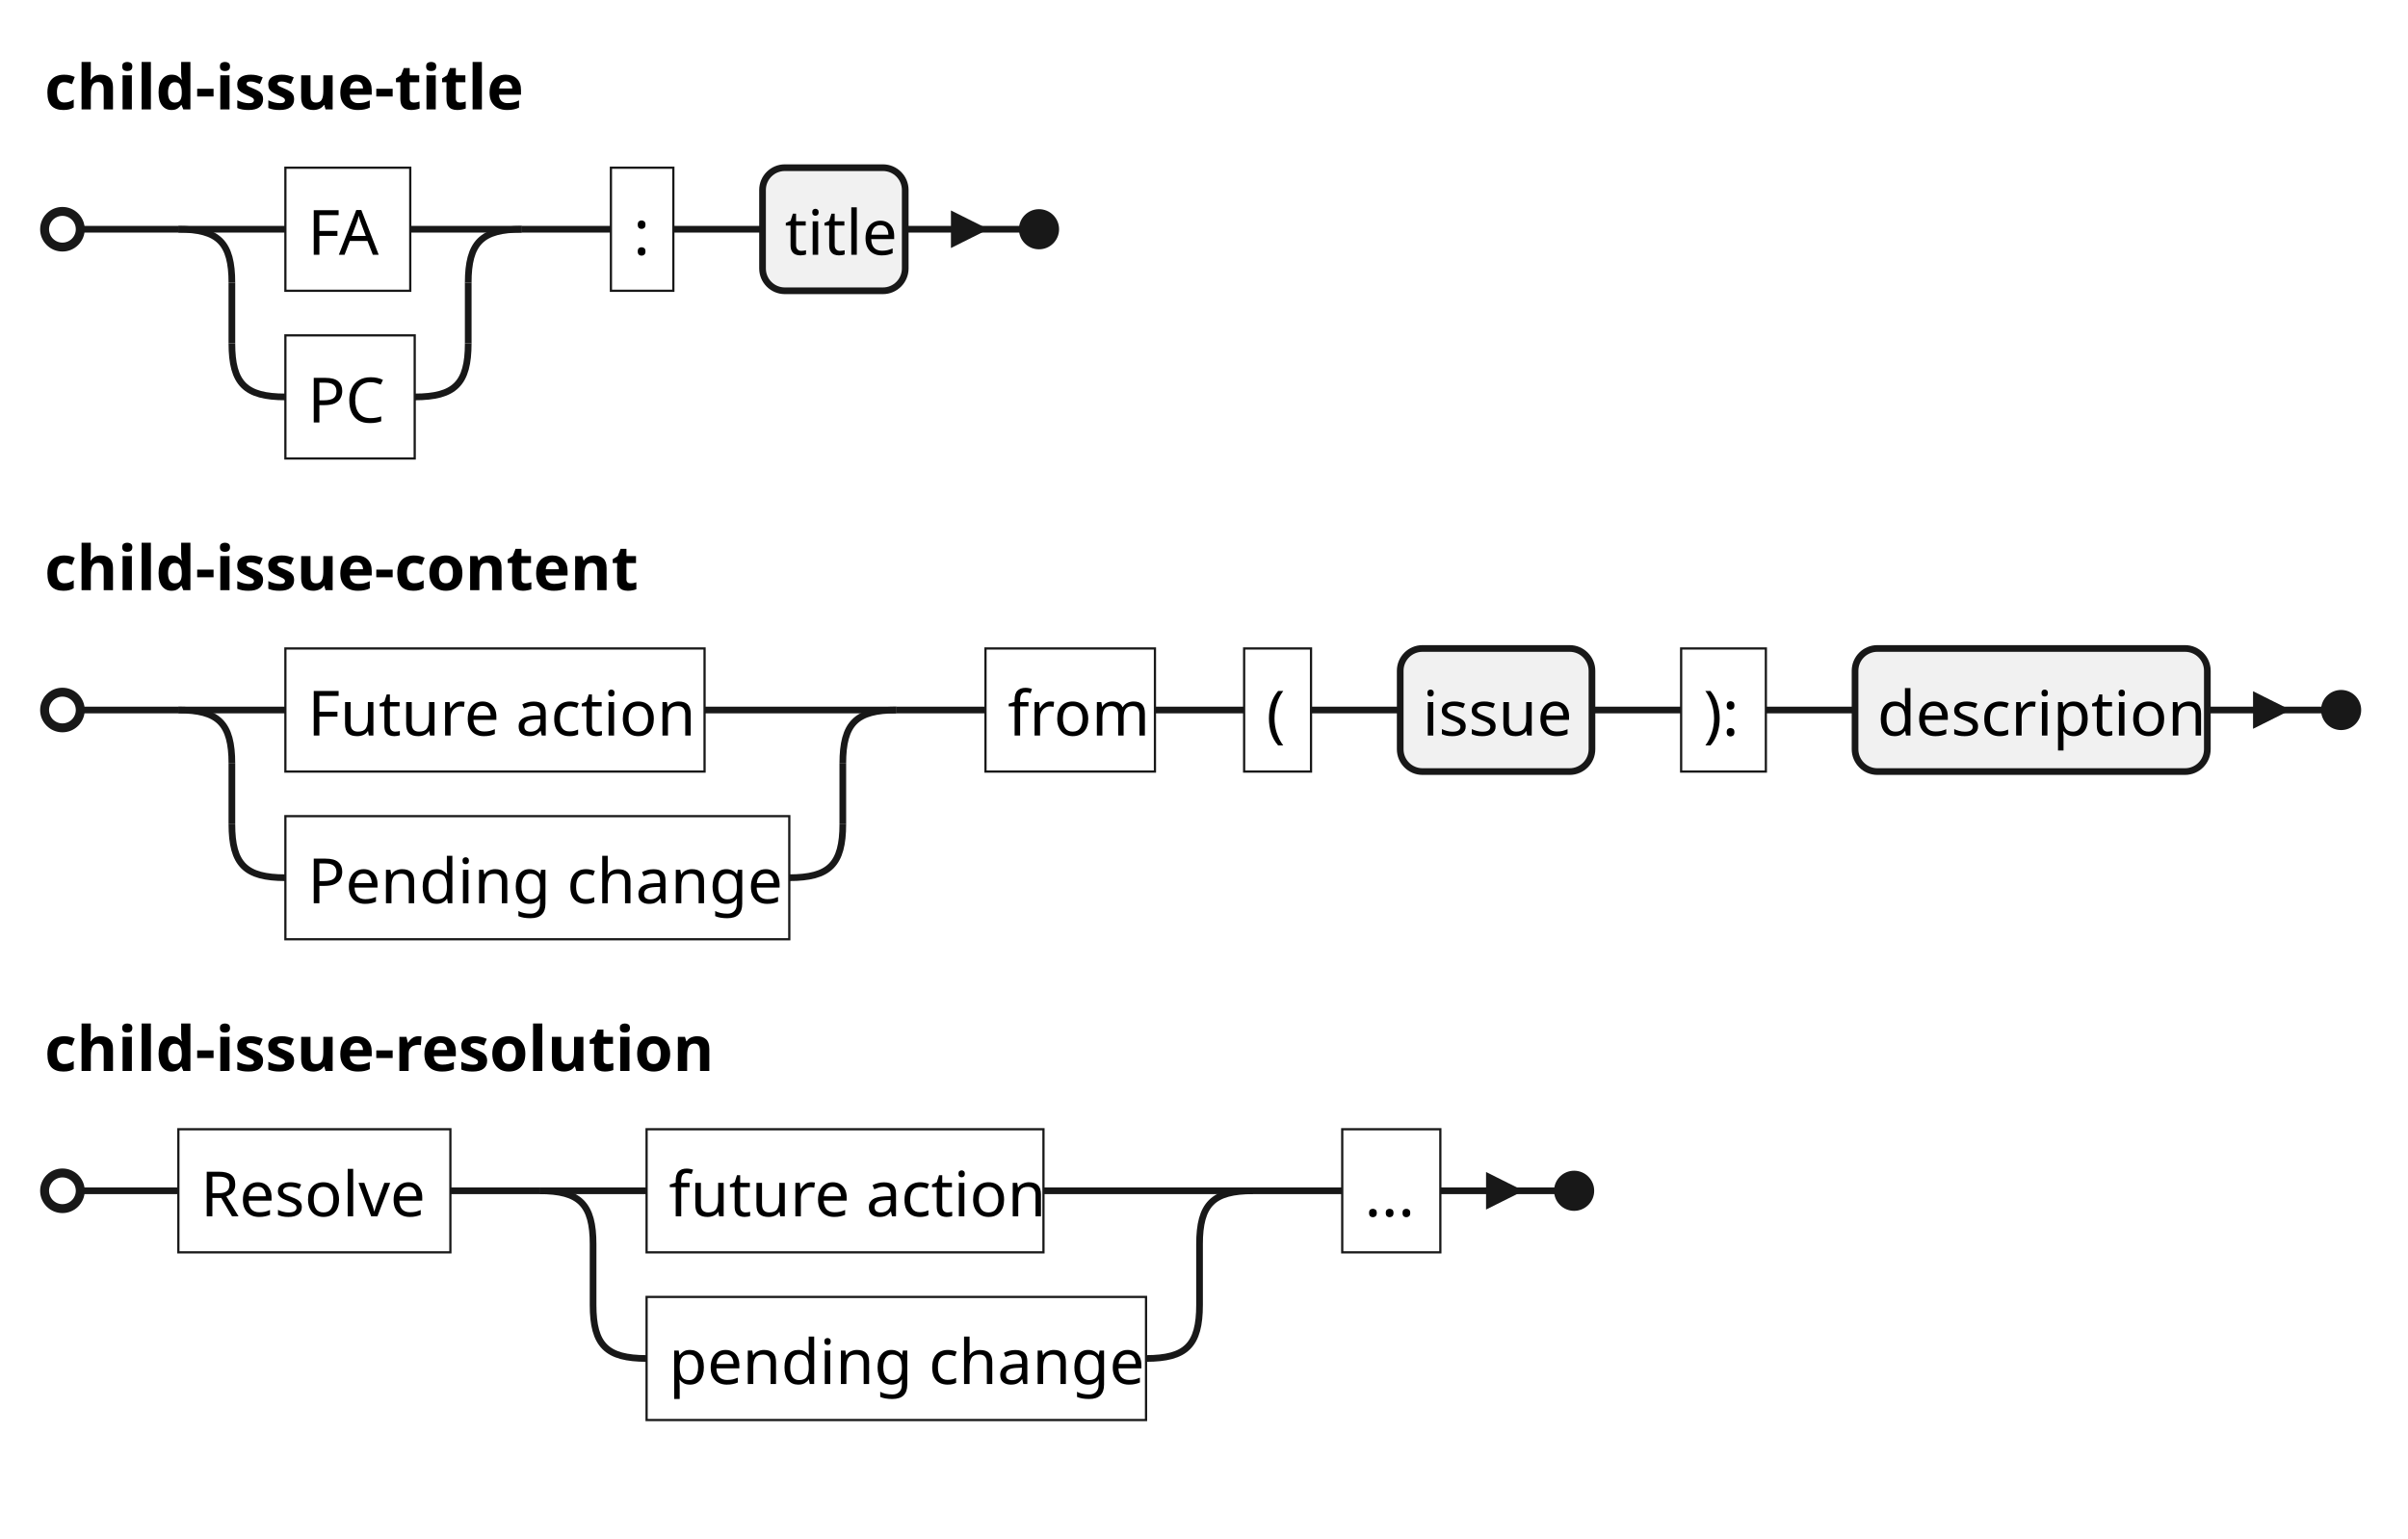
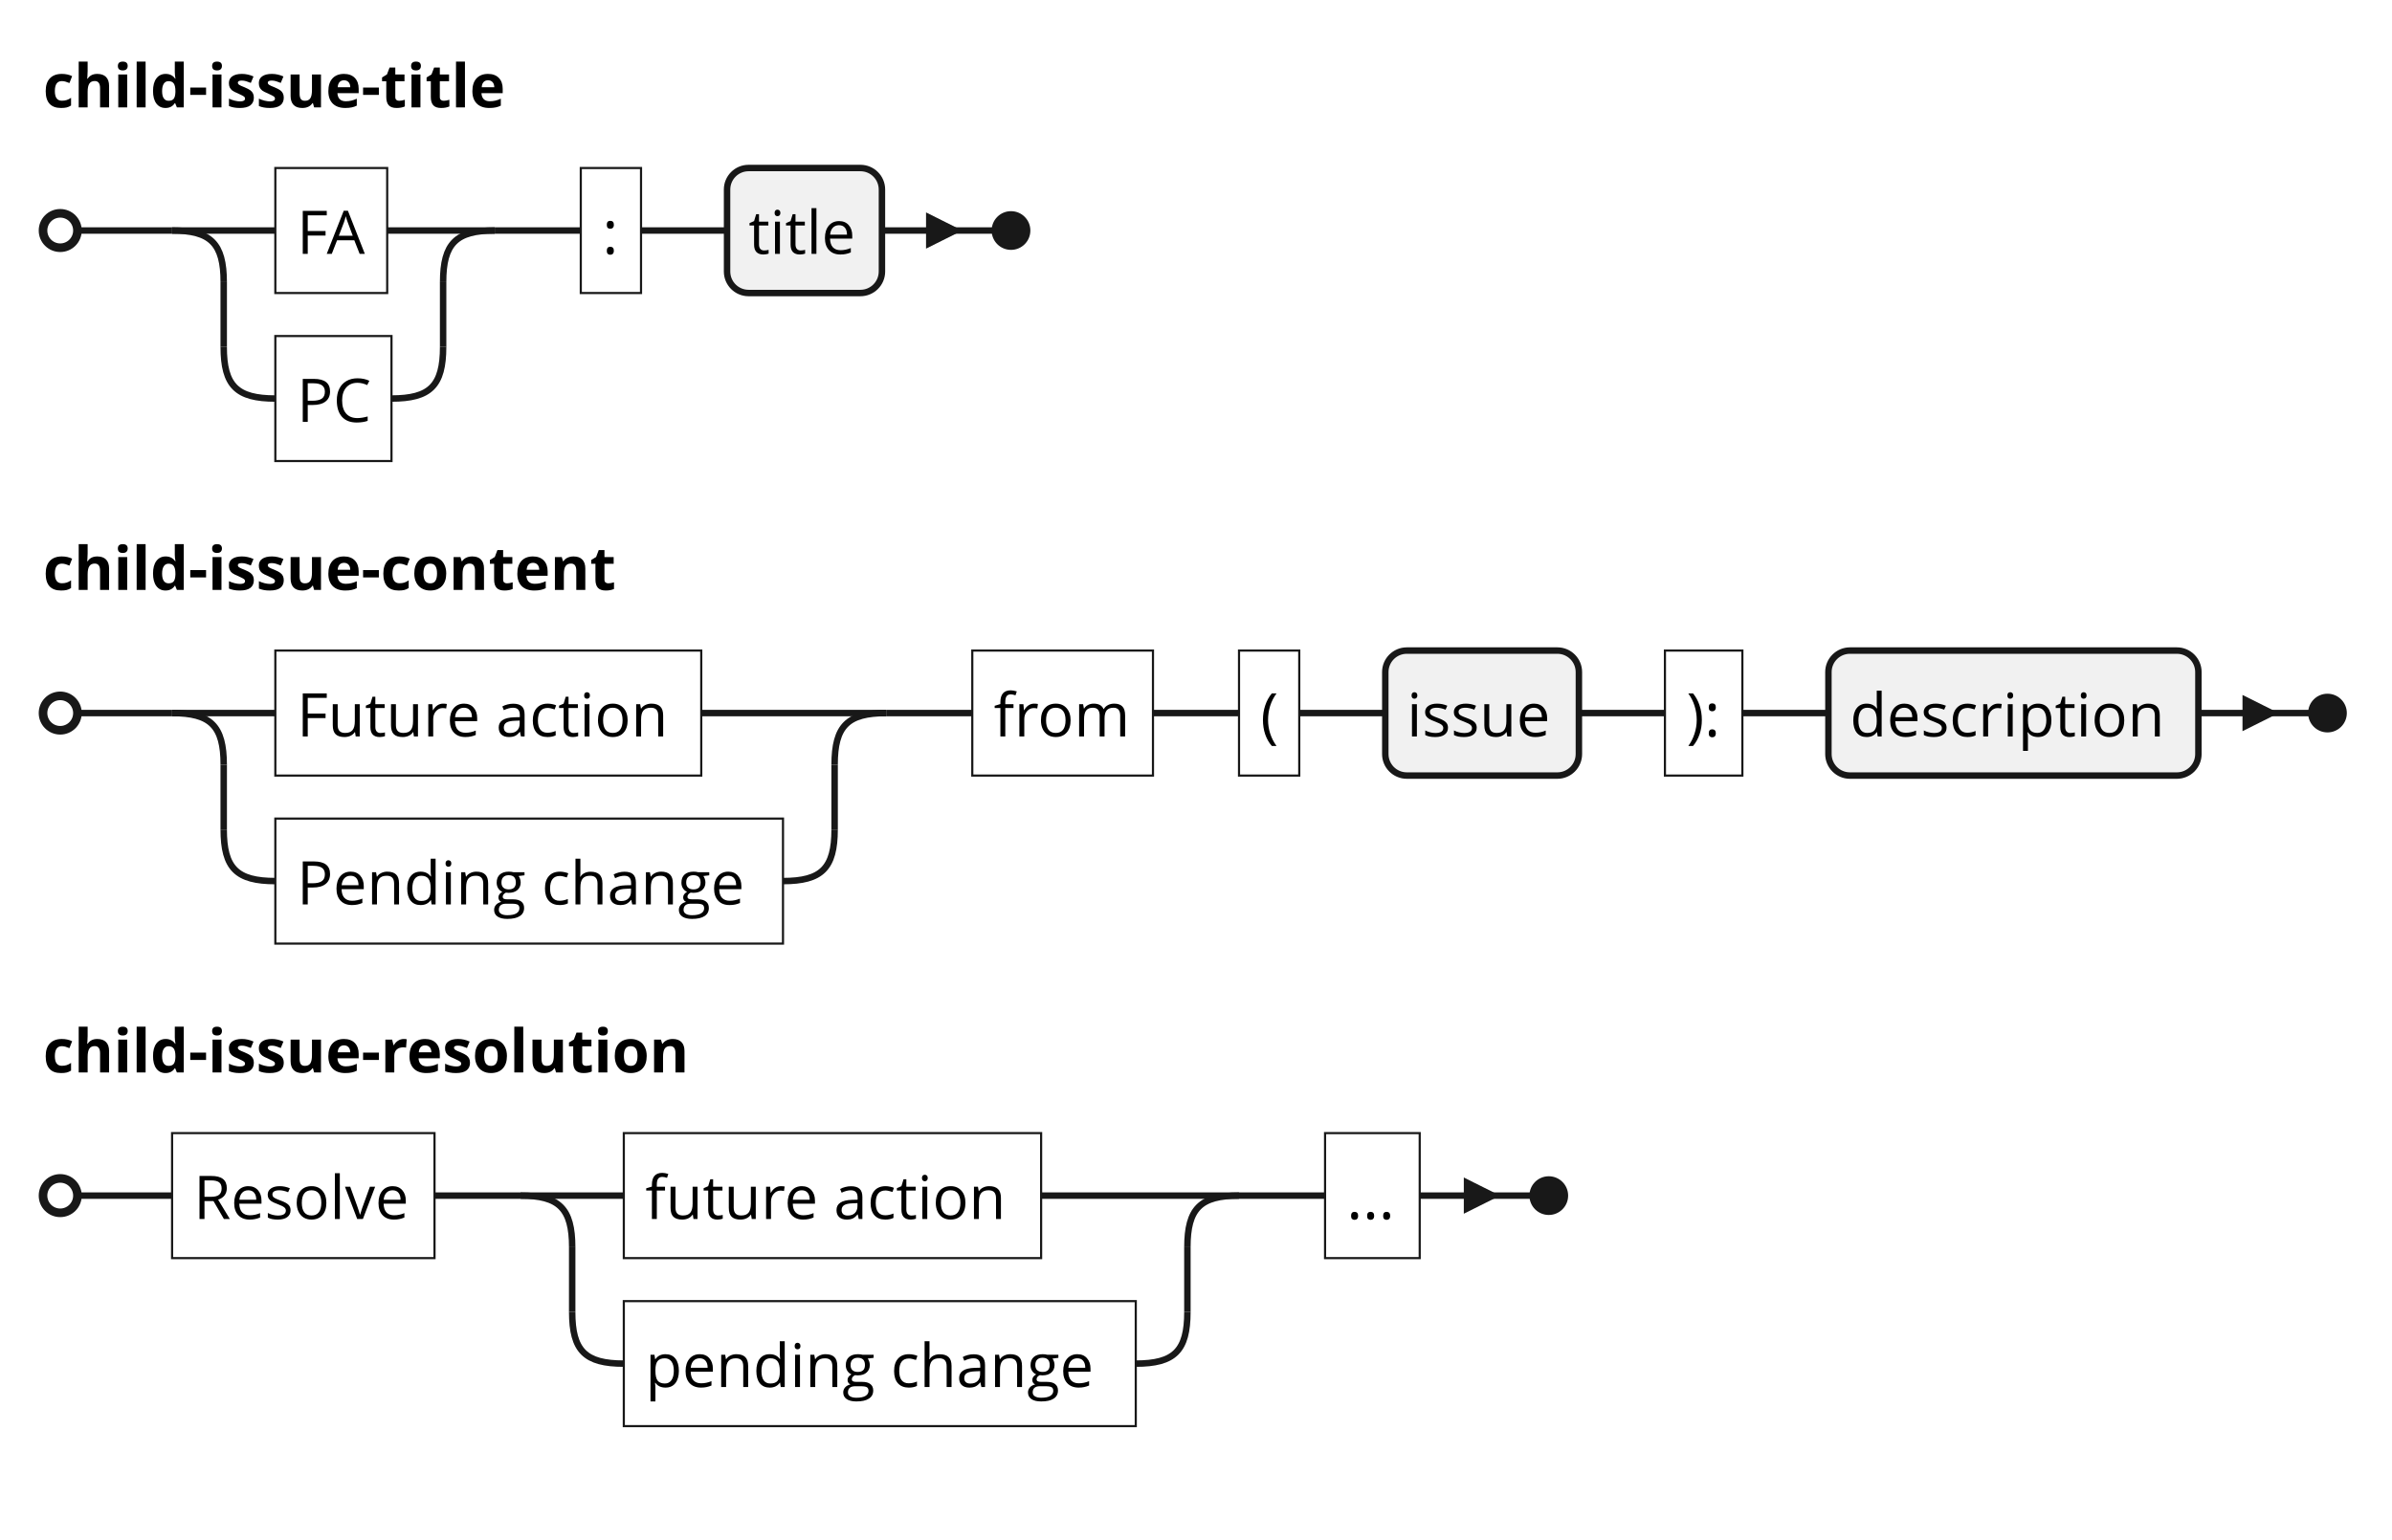
- <svg xmlns="http://www.w3.org/2000/svg" contentStyleType="text/css" height="345px" preserveAspectRatio="none" style="width:540px;height:345px;background:#FFFFFF;" version="1.1" viewBox="0 0 540 345" width="540px" zoomAndPan="magnify">
+ <svg xmlns="http://www.w3.org/2000/svg" contentStyleType="text/css" height="358px" preserveAspectRatio="none" style="width:556px;height:358px;background:#FFFFFF;" version="1.1" viewBox="0 0 556 358" width="556px" zoomAndPan="magnify">
  <defs />
  <g>
-     <text fill="#000000" font-family="sans-serif" font-size="14" font-weight="bold" lengthAdjust="spacing" textLength="109" x="10" y="24.533">child-issue-title</text>
-     <line style="stroke:#181818;stroke-width:1.5;" x1="40" x2="40" y1="51.414" y2="51.414" />
-     <rect fill="none" height="27.609" style="stroke:#181818;stroke-width:0.5;" width="28" x="64" y="37.609" />
-     <text fill="#000000" font-family="sans-serif" font-size="14" lengthAdjust="spacing" textLength="18" x="69" y="57.143">FA</text>
-     <line style="stroke:#181818;stroke-width:1.5;" x1="40" x2="64" y1="51.414" y2="51.414" />
-     <line style="stroke:#181818;stroke-width:1.5;" x1="92" x2="117" y1="51.414" y2="51.414" />
-     <rect fill="none" height="27.609" style="stroke:#181818;stroke-width:0.5;" width="29" x="64" y="75.219" />
-     <text fill="#000000" font-family="sans-serif" font-size="14" lengthAdjust="spacing" textLength="19" x="69" y="94.752">PC</text>
-     <line style="stroke:#181818;stroke-width:1.5;" x1="93" x2="93" y1="89.023" y2="89.023" />
-     <path d="M52,77.023 C52,86.023 55,89.023 64,89.023 " fill="none" style="stroke:#181818;stroke-width:1.5;" />
-     <line style="stroke:#181818;stroke-width:1.5;" x1="52" x2="52" y1="63.414" y2="77.023" />
-     <path d="M40,51.414 C49,51.414 52,54.414 52,63.414 " fill="none" style="stroke:#181818;stroke-width:1.5;" />
-     <path d="M105,77.023 C105,86.023 102,89.023 93,89.023 " fill="none" style="stroke:#181818;stroke-width:1.5;" />
-     <line style="stroke:#181818;stroke-width:1.5;" x1="105" x2="105" y1="63.414" y2="77.023" />
-     <path d="M105,63.414 C105,54.414 108,51.414 117,51.414 " fill="none" style="stroke:#181818;stroke-width:1.5;" />
-     <line style="stroke:#181818;stroke-width:1.5;" x1="117" x2="137" y1="51.414" y2="51.414" />
-     <rect fill="none" height="27.609" style="stroke:#181818;stroke-width:0.5;" width="14" x="137" y="37.609" />
-     <text fill="#000000" font-family="sans-serif" font-size="14" lengthAdjust="spacing" textLength="4" x="142" y="57.143">:</text>
-     <line style="stroke:#181818;stroke-width:1.5;" x1="151" x2="171" y1="51.414" y2="51.414" />
-     <rect fill="#F1F1F1" height="27.609" rx="5" ry="5" style="stroke:#181818;stroke-width:1.5;" width="32" x="171" y="37.609" />
-     <text fill="#000000" font-family="sans-serif" font-size="14" lengthAdjust="spacing" textLength="22" x="176" y="57.143">title</text>
-     <ellipse cx="14" cy="51.414" fill="none" rx="4" ry="4" style="stroke:#181818;stroke-width:2.0;" />
-     <ellipse cx="233" cy="51.414" fill="#181818" rx="4" ry="4" style="stroke:#181818;stroke-width:1.0;" />
-     <line style="stroke:#181818;stroke-width:1.5;" x1="18" x2="40" y1="51.414" y2="51.414" />
-     <line style="stroke:#181818;stroke-width:1.5;" x1="203" x2="229" y1="51.414" y2="51.414" />
-     <path d="M214,51.414 L214,48.414 L220,51.414 L214,54.414 L214,51.414 " fill="#181818" style="stroke:#181818;stroke-width:1.5;" />
-     <text fill="#000000" font-family="sans-serif" font-size="14" font-weight="bold" lengthAdjust="spacing" textLength="136" x="10" y="132.361">child-issue-content</text>
-     <line style="stroke:#181818;stroke-width:1.5;" x1="40" x2="40" y1="159.242" y2="159.242" />
-     <rect fill="none" height="27.609" style="stroke:#181818;stroke-width:0.5;" width="94" x="64" y="145.438" />
-     <text fill="#000000" font-family="sans-serif" font-size="14" lengthAdjust="spacing" textLength="84" x="69" y="164.971">Future action</text>
-     <line style="stroke:#181818;stroke-width:1.5;" x1="40" x2="64" y1="159.242" y2="159.242" />
-     <line style="stroke:#181818;stroke-width:1.5;" x1="158" x2="201" y1="159.242" y2="159.242" />
-     <rect fill="none" height="27.609" style="stroke:#181818;stroke-width:0.5;" width="113" x="64" y="183.047" />
-     <text fill="#000000" font-family="sans-serif" font-size="14" lengthAdjust="spacing" textLength="103" x="69" y="202.58">Pending change</text>
-     <line style="stroke:#181818;stroke-width:1.5;" x1="177" x2="177" y1="196.852" y2="196.852" />
-     <path d="M52,184.852 C52,193.852 55,196.852 64,196.852 " fill="none" style="stroke:#181818;stroke-width:1.5;" />
-     <line style="stroke:#181818;stroke-width:1.5;" x1="52" x2="52" y1="171.242" y2="184.852" />
-     <path d="M40,159.242 C49,159.242 52,162.242 52,171.242 " fill="none" style="stroke:#181818;stroke-width:1.5;" />
-     <path d="M189,184.852 C189,193.852 186,196.852 177,196.852 " fill="none" style="stroke:#181818;stroke-width:1.5;" />
-     <line style="stroke:#181818;stroke-width:1.5;" x1="189" x2="189" y1="171.242" y2="184.852" />
-     <path d="M189,171.242 C189,162.242 192,159.242 201,159.242 " fill="none" style="stroke:#181818;stroke-width:1.5;" />
-     <line style="stroke:#181818;stroke-width:1.5;" x1="201" x2="221" y1="159.242" y2="159.242" />
-     <rect fill="none" height="27.609" style="stroke:#181818;stroke-width:0.5;" width="38" x="221" y="145.438" />
-     <text fill="#000000" font-family="sans-serif" font-size="14" lengthAdjust="spacing" textLength="28" x="226" y="164.971">from</text>
-     <line style="stroke:#181818;stroke-width:1.5;" x1="259" x2="279" y1="159.242" y2="159.242" />
-     <rect fill="none" height="27.609" style="stroke:#181818;stroke-width:0.5;" width="15" x="279" y="145.438" />
-     <text fill="#000000" font-family="sans-serif" font-size="14" lengthAdjust="spacing" textLength="5" x="284" y="164.971">(</text>
-     <line style="stroke:#181818;stroke-width:1.5;" x1="294" x2="314" y1="159.242" y2="159.242" />
-     <rect fill="#F1F1F1" height="27.609" rx="5" ry="5" style="stroke:#181818;stroke-width:1.5;" width="43" x="314" y="145.438" />
-     <text fill="#000000" font-family="sans-serif" font-size="14" lengthAdjust="spacing" textLength="33" x="319" y="164.971">issue</text>
-     <line style="stroke:#181818;stroke-width:1.5;" x1="357" x2="377" y1="159.242" y2="159.242" />
-     <rect fill="none" height="27.609" style="stroke:#181818;stroke-width:0.5;" width="19" x="377" y="145.438" />
-     <text fill="#000000" font-family="sans-serif" font-size="14" lengthAdjust="spacing" textLength="9" x="382" y="164.971">):</text>
-     <line style="stroke:#181818;stroke-width:1.5;" x1="396" x2="416" y1="159.242" y2="159.242" />
-     <rect fill="#F1F1F1" height="27.609" rx="5" ry="5" style="stroke:#181818;stroke-width:1.5;" width="79" x="416" y="145.438" />
-     <text fill="#000000" font-family="sans-serif" font-size="14" lengthAdjust="spacing" textLength="69" x="421" y="164.971">description</text>
-     <ellipse cx="14" cy="159.242" fill="none" rx="4" ry="4" style="stroke:#181818;stroke-width:2.0;" />
-     <ellipse cx="525" cy="159.242" fill="#181818" rx="4" ry="4" style="stroke:#181818;stroke-width:1.0;" />
-     <line style="stroke:#181818;stroke-width:1.5;" x1="18" x2="40" y1="159.242" y2="159.242" />
-     <line style="stroke:#181818;stroke-width:1.5;" x1="495" x2="521" y1="159.242" y2="159.242" />
-     <path d="M506,159.242 L506,156.242 L512,159.242 L506,162.242 L506,159.242 " fill="#181818" style="stroke:#181818;stroke-width:1.5;" />
-     <text fill="#000000" font-family="sans-serif" font-size="14" font-weight="bold" lengthAdjust="spacing" textLength="154" x="10" y="240.19">child-issue-resolution</text>
-     <line style="stroke:#181818;stroke-width:1.5;" x1="40" x2="40" y1="267.07" y2="267.07" />
-     <rect fill="none" height="27.609" style="stroke:#181818;stroke-width:0.5;" width="61" x="40" y="253.266" />
-     <text fill="#000000" font-family="sans-serif" font-size="14" lengthAdjust="spacing" textLength="51" x="45" y="272.799">Resolve</text>
-     <line style="stroke:#181818;stroke-width:1.5;" x1="101" x2="121" y1="267.07" y2="267.07" />
-     <rect fill="none" height="27.609" style="stroke:#181818;stroke-width:0.5;" width="89" x="145" y="253.266" />
-     <text fill="#000000" font-family="sans-serif" font-size="14" lengthAdjust="spacing" textLength="79" x="150" y="272.799">future action</text>
-     <line style="stroke:#181818;stroke-width:1.5;" x1="121" x2="145" y1="267.07" y2="267.07" />
-     <line style="stroke:#181818;stroke-width:1.5;" x1="234" x2="281" y1="267.07" y2="267.07" />
-     <rect fill="none" height="27.609" style="stroke:#181818;stroke-width:0.5;" width="112" x="145" y="290.875" />
-     <text fill="#000000" font-family="sans-serif" font-size="14" lengthAdjust="spacing" textLength="102" x="150" y="310.408">pending change</text>
-     <line style="stroke:#181818;stroke-width:1.5;" x1="257" x2="257" y1="304.68" y2="304.68" />
-     <path d="M133,292.68 C133,301.68 136,304.68 145,304.68 " fill="none" style="stroke:#181818;stroke-width:1.5;" />
-     <line style="stroke:#181818;stroke-width:1.5;" x1="133" x2="133" y1="279.07" y2="292.68" />
-     <path d="M121,267.07 C130,267.07 133,270.07 133,279.07 " fill="none" style="stroke:#181818;stroke-width:1.5;" />
-     <path d="M269,292.68 C269,301.68 266,304.68 257,304.68 " fill="none" style="stroke:#181818;stroke-width:1.5;" />
-     <line style="stroke:#181818;stroke-width:1.5;" x1="269" x2="269" y1="279.07" y2="292.68" />
-     <path d="M269,279.07 C269,270.07 272,267.07 281,267.07 " fill="none" style="stroke:#181818;stroke-width:1.5;" />
-     <line style="stroke:#181818;stroke-width:1.5;" x1="281" x2="301" y1="267.07" y2="267.07" />
-     <rect fill="none" height="27.609" style="stroke:#181818;stroke-width:0.5;" width="22" x="301" y="253.266" />
-     <text fill="#000000" font-family="sans-serif" font-size="14" lengthAdjust="spacing" textLength="12" x="306" y="272.799">...</text>
-     <ellipse cx="14" cy="267.07" fill="none" rx="4" ry="4" style="stroke:#181818;stroke-width:2.0;" />
-     <ellipse cx="353" cy="267.07" fill="#181818" rx="4" ry="4" style="stroke:#181818;stroke-width:1.0;" />
-     <line style="stroke:#181818;stroke-width:1.5;" x1="18" x2="40" y1="267.07" y2="267.07" />
-     <line style="stroke:#181818;stroke-width:1.5;" x1="323" x2="349" y1="267.07" y2="267.07" />
-     <path d="M334,267.07 L334,264.07 L340,267.07 L334,270.07 L334,267.07 " fill="#181818" style="stroke:#181818;stroke-width:1.5;" />
+     <text fill="#000000" font-family="Open Sans" font-size="14" font-weight="bold" lengthAdjust="spacing" textLength="111.438" x="10" y="24.964">child-issue-title</text>
+     <line style="stroke:#181818;stroke-width:1.5;" x1="40" x2="40" y1="53.598" y2="53.598" />
+     <rect fill="none" height="29.065" style="stroke:#181818;stroke-width:0.5;" width="26" x="64" y="39.065" />
+     <text fill="#000000" font-family="Open Sans" font-size="14" lengthAdjust="spacing" textLength="16" x="69" y="59.029">FA</text>
+     <line style="stroke:#181818;stroke-width:1.5;" x1="40" x2="64" y1="53.598" y2="53.598" />
+     <line style="stroke:#181818;stroke-width:1.5;" x1="90" x2="115" y1="53.598" y2="53.598" />
+     <rect fill="none" height="29.065" style="stroke:#181818;stroke-width:0.5;" width="27" x="64" y="78.131" />
+     <text fill="#000000" font-family="Open Sans" font-size="14" lengthAdjust="spacing" textLength="17" x="69" y="98.095">PC</text>
+     <line style="stroke:#181818;stroke-width:1.5;" x1="91" x2="91" y1="92.664" y2="92.664" />
+     <path d="M52,80.664 C52,89.664 55,92.664 64,92.664 " fill="none" style="stroke:#181818;stroke-width:1.5;" />
+     <line style="stroke:#181818;stroke-width:1.5;" x1="52" x2="52" y1="65.598" y2="80.664" />
+     <path d="M40,53.598 C49,53.598 52,56.598 52,65.598 " fill="none" style="stroke:#181818;stroke-width:1.5;" />
+     <path d="M103,80.664 C103,89.664 100,92.664 91,92.664 " fill="none" style="stroke:#181818;stroke-width:1.5;" />
+     <line style="stroke:#181818;stroke-width:1.5;" x1="103" x2="103" y1="65.598" y2="80.664" />
+     <path d="M103,65.598 C103,56.598 106,53.598 115,53.598 " fill="none" style="stroke:#181818;stroke-width:1.5;" />
+     <line style="stroke:#181818;stroke-width:1.5;" x1="115" x2="135" y1="53.598" y2="53.598" />
+     <rect fill="none" height="29.065" style="stroke:#181818;stroke-width:0.5;" width="14" x="135" y="39.065" />
+     <text fill="#000000" font-family="Open Sans" font-size="14" lengthAdjust="spacing" textLength="4" x="140" y="59.029">:</text>
+     <line style="stroke:#181818;stroke-width:1.5;" x1="149" x2="169" y1="53.598" y2="53.598" />
+     <rect fill="#F1F1F1" height="29.065" rx="5" ry="5" style="stroke:#181818;stroke-width:1.5;" width="36" x="169" y="39.065" />
+     <text fill="#000000" font-family="Open Sans" font-size="14" lengthAdjust="spacing" textLength="26" x="174" y="59.029">title</text>
+     <ellipse cx="14" cy="53.598" fill="none" rx="4" ry="4" style="stroke:#181818;stroke-width:2.0;" />
+     <ellipse cx="235" cy="53.598" fill="#181818" rx="4" ry="4" style="stroke:#181818;stroke-width:1.0;" />
+     <line style="stroke:#181818;stroke-width:1.5;" x1="18" x2="40" y1="53.598" y2="53.598" />
+     <line style="stroke:#181818;stroke-width:1.5;" x1="205" x2="231" y1="53.598" y2="53.598" />
+     <path d="M216,53.598 L216,50.598 L222,53.598 L216,56.598 L216,53.598 " fill="#181818" style="stroke:#181818;stroke-width:1.5;" />
+     <text fill="#000000" font-family="Open Sans" font-size="14" font-weight="bold" lengthAdjust="spacing" textLength="137.312" x="10" y="137.16">child-issue-content</text>
+     <line style="stroke:#181818;stroke-width:1.5;" x1="40" x2="40" y1="165.794" y2="165.794" />
+     <rect fill="none" height="29.065" style="stroke:#181818;stroke-width:0.5;" width="99" x="64" y="151.262" />
+     <text fill="#000000" font-family="Open Sans" font-size="14" lengthAdjust="spacing" textLength="89" x="69" y="171.226">Future action</text>
+     <line style="stroke:#181818;stroke-width:1.5;" x1="40" x2="64" y1="165.794" y2="165.794" />
+     <line style="stroke:#181818;stroke-width:1.5;" x1="163" x2="206" y1="165.794" y2="165.794" />
+     <rect fill="none" height="29.065" style="stroke:#181818;stroke-width:0.5;" width="118" x="64" y="190.327" />
+     <text fill="#000000" font-family="Open Sans" font-size="14" lengthAdjust="spacing" textLength="108" x="69" y="210.291">Pending change</text>
+     <line style="stroke:#181818;stroke-width:1.5;" x1="182" x2="182" y1="204.86" y2="204.86" />
+     <path d="M52,192.86 C52,201.86 55,204.86 64,204.86 " fill="none" style="stroke:#181818;stroke-width:1.5;" />
+     <line style="stroke:#181818;stroke-width:1.5;" x1="52" x2="52" y1="177.794" y2="192.86" />
+     <path d="M40,165.794 C49,165.794 52,168.794 52,177.794 " fill="none" style="stroke:#181818;stroke-width:1.5;" />
+     <path d="M194,192.86 C194,201.86 191,204.86 182,204.86 " fill="none" style="stroke:#181818;stroke-width:1.5;" />
+     <line style="stroke:#181818;stroke-width:1.5;" x1="194" x2="194" y1="177.794" y2="192.86" />
+     <path d="M194,177.794 C194,168.794 197,165.794 206,165.794 " fill="none" style="stroke:#181818;stroke-width:1.5;" />
+     <line style="stroke:#181818;stroke-width:1.5;" x1="206" x2="226" y1="165.794" y2="165.794" />
+     <rect fill="none" height="29.065" style="stroke:#181818;stroke-width:0.5;" width="42" x="226" y="151.262" />
+     <text fill="#000000" font-family="Open Sans" font-size="14" lengthAdjust="spacing" textLength="32" x="231" y="171.226">from</text>
+     <line style="stroke:#181818;stroke-width:1.5;" x1="268" x2="288" y1="165.794" y2="165.794" />
+     <rect fill="none" height="29.065" style="stroke:#181818;stroke-width:0.5;" width="14" x="288" y="151.262" />
+     <text fill="#000000" font-family="Open Sans" font-size="14" lengthAdjust="spacing" textLength="4" x="293" y="171.226">(</text>
+     <line style="stroke:#181818;stroke-width:1.5;" x1="302" x2="322" y1="165.794" y2="165.794" />
+     <rect fill="#F1F1F1" height="29.065" rx="5" ry="5" style="stroke:#181818;stroke-width:1.5;" width="45" x="322" y="151.262" />
+     <text fill="#000000" font-family="Open Sans" font-size="14" lengthAdjust="spacing" textLength="35" x="327" y="171.226">issue</text>
+     <line style="stroke:#181818;stroke-width:1.5;" x1="367" x2="387" y1="165.794" y2="165.794" />
+     <rect fill="none" height="29.065" style="stroke:#181818;stroke-width:0.5;" width="18" x="387" y="151.262" />
+     <text fill="#000000" font-family="Open Sans" font-size="14" lengthAdjust="spacing" textLength="8" x="392" y="171.226">):</text>
+     <line style="stroke:#181818;stroke-width:1.5;" x1="405" x2="425" y1="165.794" y2="165.794" />
+     <rect fill="#F1F1F1" height="29.065" rx="5" ry="5" style="stroke:#181818;stroke-width:1.5;" width="86" x="425" y="151.262" />
+     <text fill="#000000" font-family="Open Sans" font-size="14" lengthAdjust="spacing" textLength="76" x="430" y="171.226">description</text>
+     <ellipse cx="14" cy="165.794" fill="none" rx="4" ry="4" style="stroke:#181818;stroke-width:2.0;" />
+     <ellipse cx="541" cy="165.794" fill="#181818" rx="4" ry="4" style="stroke:#181818;stroke-width:1.0;" />
+     <line style="stroke:#181818;stroke-width:1.5;" x1="18" x2="40" y1="165.794" y2="165.794" />
+     <line style="stroke:#181818;stroke-width:1.5;" x1="511" x2="537" y1="165.794" y2="165.794" />
+     <path d="M522,165.794 L522,162.794 L528,165.794 L522,168.794 L522,165.794 " fill="#181818" style="stroke:#181818;stroke-width:1.5;" />
+     <text fill="#000000" font-family="Open Sans" font-size="14" font-weight="bold" lengthAdjust="spacing" textLength="155.625" x="10" y="249.356">child-issue-resolution</text>
+     <line style="stroke:#181818;stroke-width:1.5;" x1="40" x2="40" y1="277.991" y2="277.991" />
+     <rect fill="none" height="29.065" style="stroke:#181818;stroke-width:0.5;" width="61" x="40" y="263.458" />
+     <text fill="#000000" font-family="Open Sans" font-size="14" lengthAdjust="spacing" textLength="51" x="45" y="283.422">Resolve</text>
+     <line style="stroke:#181818;stroke-width:1.5;" x1="101" x2="121" y1="277.991" y2="277.991" />
+     <rect fill="none" height="29.065" style="stroke:#181818;stroke-width:0.5;" width="97" x="145" y="263.458" />
+     <text fill="#000000" font-family="Open Sans" font-size="14" lengthAdjust="spacing" textLength="87" x="150" y="283.422">future action</text>
+     <line style="stroke:#181818;stroke-width:1.5;" x1="121" x2="145" y1="277.991" y2="277.991" />
+     <line style="stroke:#181818;stroke-width:1.5;" x1="242" x2="288" y1="277.991" y2="277.991" />
+     <rect fill="none" height="29.065" style="stroke:#181818;stroke-width:0.5;" width="119" x="145" y="302.523" />
+     <text fill="#000000" font-family="Open Sans" font-size="14" lengthAdjust="spacing" textLength="109" x="150" y="322.487">pending change</text>
+     <line style="stroke:#181818;stroke-width:1.5;" x1="264" x2="264" y1="317.056" y2="317.056" />
+     <path d="M133,305.056 C133,314.056 136,317.056 145,317.056 " fill="none" style="stroke:#181818;stroke-width:1.5;" />
+     <line style="stroke:#181818;stroke-width:1.5;" x1="133" x2="133" y1="289.991" y2="305.056" />
+     <path d="M121,277.991 C130,277.991 133,280.991 133,289.991 " fill="none" style="stroke:#181818;stroke-width:1.5;" />
+     <path d="M276,305.056 C276,314.056 273,317.056 264,317.056 " fill="none" style="stroke:#181818;stroke-width:1.5;" />
+     <line style="stroke:#181818;stroke-width:1.5;" x1="276" x2="276" y1="289.991" y2="305.056" />
+     <path d="M276,289.991 C276,280.991 279,277.991 288,277.991 " fill="none" style="stroke:#181818;stroke-width:1.5;" />
+     <line style="stroke:#181818;stroke-width:1.5;" x1="288" x2="308" y1="277.991" y2="277.991" />
+     <rect fill="none" height="29.065" style="stroke:#181818;stroke-width:0.5;" width="22" x="308" y="263.458" />
+     <text fill="#000000" font-family="Open Sans" font-size="14" lengthAdjust="spacing" textLength="12" x="313" y="283.422">...</text>
+     <ellipse cx="14" cy="277.991" fill="none" rx="4" ry="4" style="stroke:#181818;stroke-width:2.0;" />
+     <ellipse cx="360" cy="277.991" fill="#181818" rx="4" ry="4" style="stroke:#181818;stroke-width:1.0;" />
+     <line style="stroke:#181818;stroke-width:1.5;" x1="18" x2="40" y1="277.991" y2="277.991" />
+     <line style="stroke:#181818;stroke-width:1.5;" x1="330" x2="356" y1="277.991" y2="277.991" />
+     <path d="M341,277.991 L341,274.991 L347,277.991 L341,280.991 L341,277.991 " fill="#181818" style="stroke:#181818;stroke-width:1.5;" />
  </g>
</svg>
